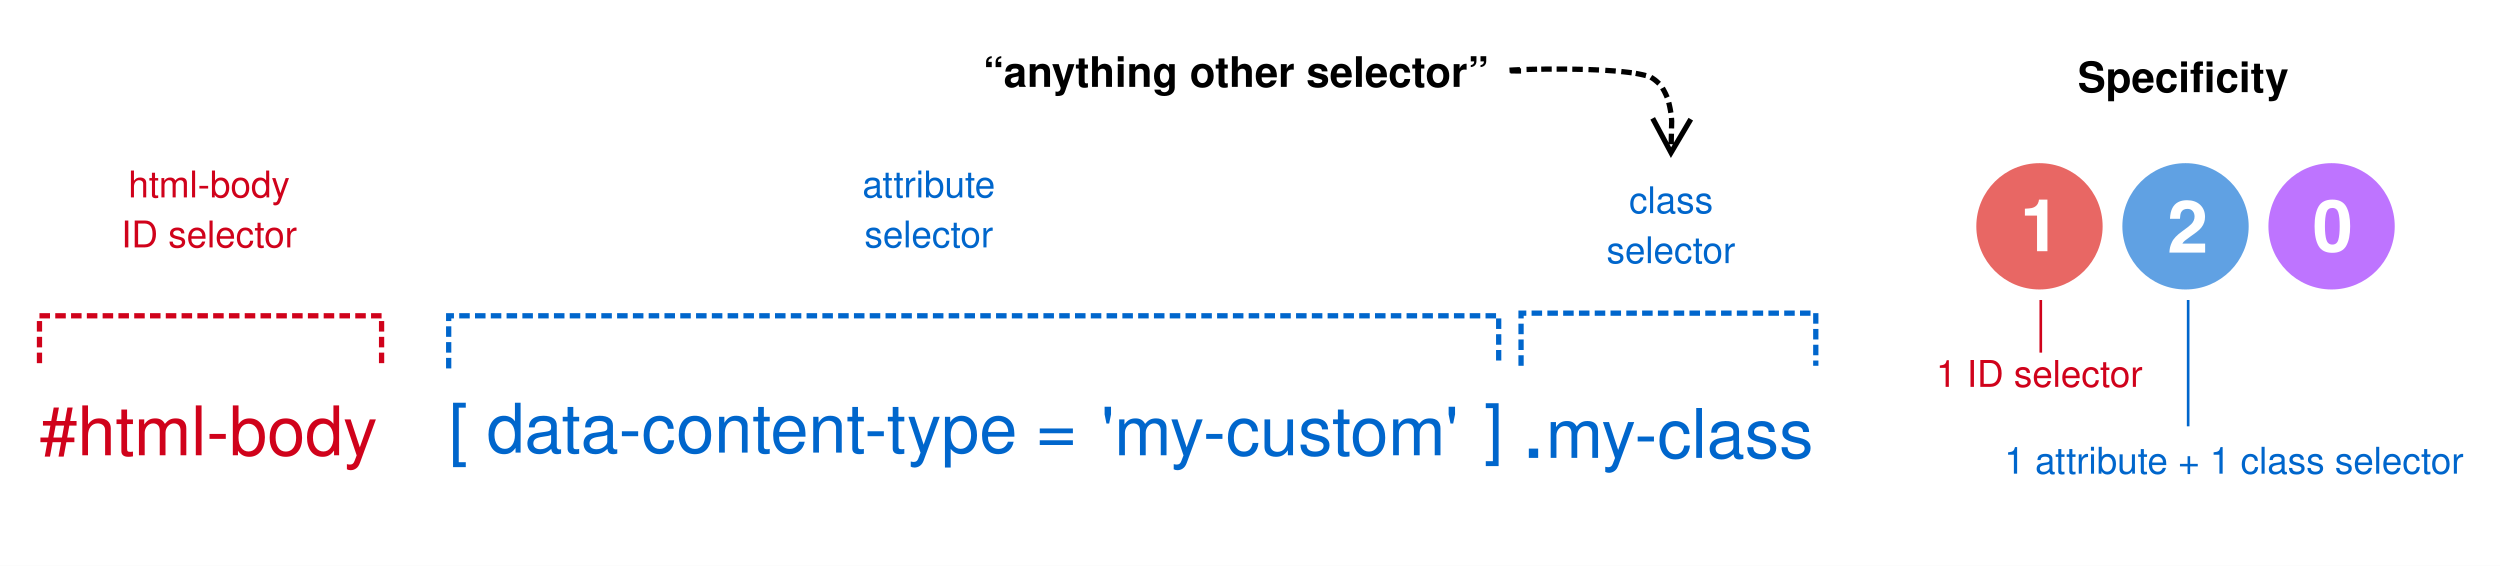
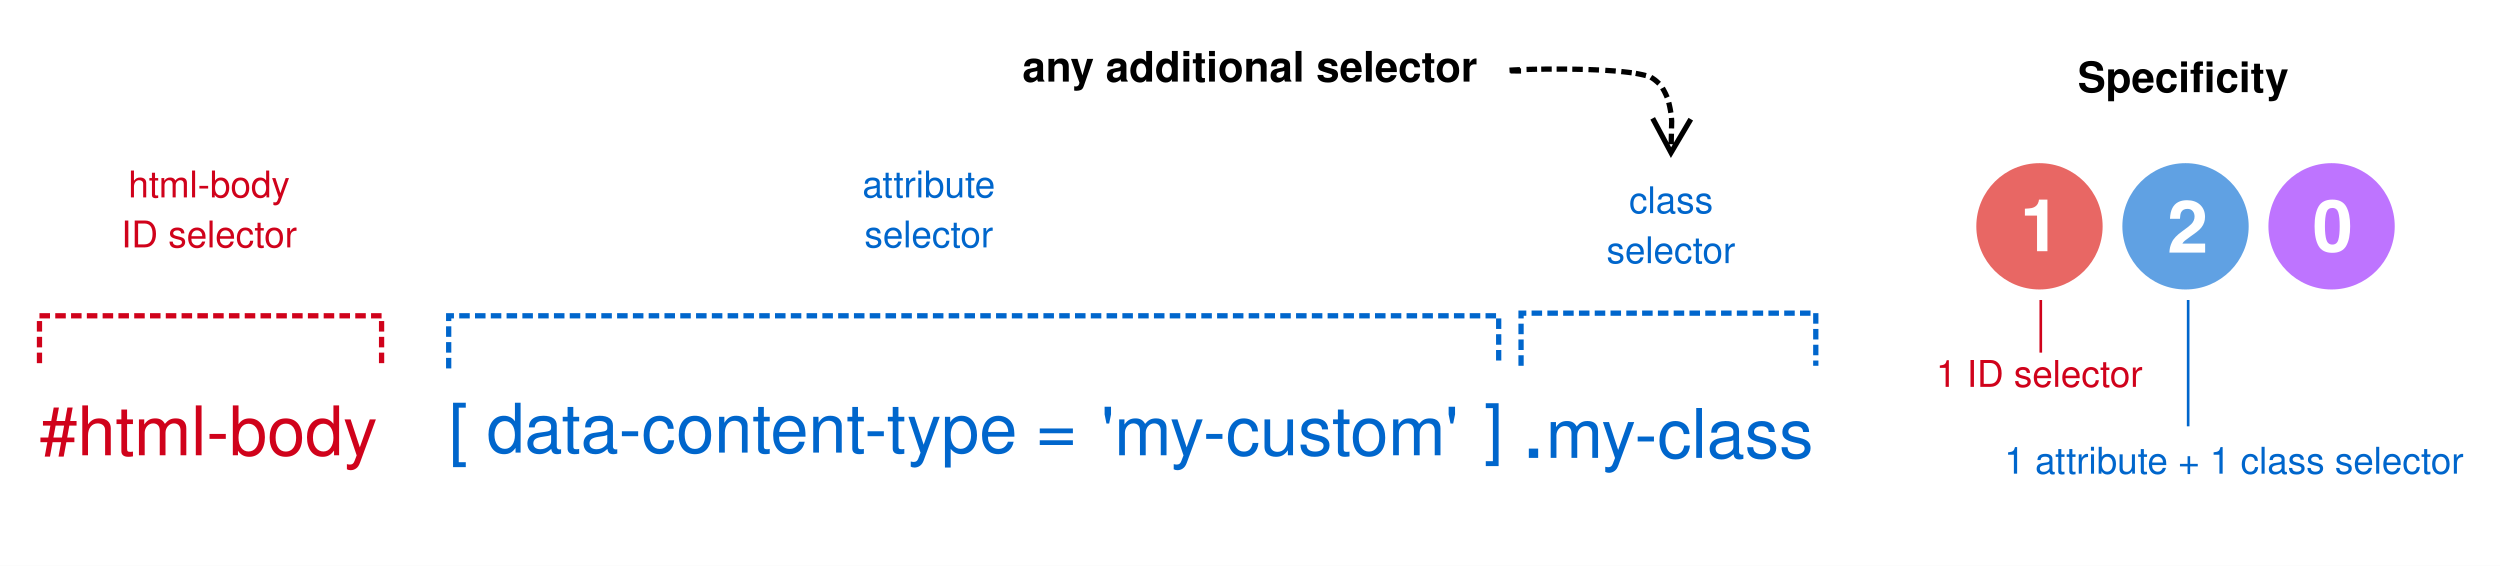
<svg xmlns="http://www.w3.org/2000/svg" width="950" height="215" viewBox="0 0 950 215">
  <g fill="none" fill-rule="evenodd">
    <rect width="950" height="215" fill="#FFF" />
    <text fill="#D0021B" font-family="Helvetica" font-size="26">
      <tspan x="15" y="173">#html-body</tspan>
    </text>
    <text fill="#06C" font-family="Helvetica" font-size="26">
      <tspan x="170.5" y="172">[ data-content-type =</tspan>
    </text>
    <text fill="#06C" font-family="Helvetica" font-size="26">
      <tspan x="418.5" y="173">'my-custom'</tspan>
    </text>
    <path stroke="#D0021B" stroke-dasharray="2 4" stroke-linecap="square" stroke-width="2" d="M15,137 L15,120 L145,120 L145,137" />
    <path stroke="#06C" stroke-dasharray="2 4" stroke-linecap="square" stroke-width="2" d="M170.5,139 L170.5,120 L569.5,120 L569.5,139" />
    <text fill="#D0021B" font-family="Helvetica" font-size="14">
      <tspan x="48.766" y="75">html-body</tspan>
      <tspan x="46.045" y="94">ID selector </tspan>
    </text>
    <text fill="#06C" font-family="Helvetica" font-size="14">
      <tspan x="327.707" y="75">attribute</tspan>
      <tspan x="328.49" y="94">selector </tspan>
    </text>
    <text fill="#000" font-family="Helvetica-Bold, Helvetica" font-size="16" font-weight="bold">
-       <tspan x="373.5" y="33">“anything other selector” </tspan>
+       <tspan x="388.5" y="31">any additional selector </tspan>
    </text>
    <text fill="#000" font-family="Helvetica-Bold, Helvetica" font-size="16" font-weight="bold">
      <tspan x="789.5" y="35">Specificity</tspan>
    </text>
    <g transform="translate(751 62)">
      <circle cx="24" cy="24" r="24" fill="#E86764" />
      <path fill="#FFF" fill-rule="nonzero" d="M18.462,19.931 L18.462,17.308 C19.678,17.254 20.53,17.172 21.017,17.064 C21.792,16.893 22.423,16.55 22.91,16.037 C23.244,15.685 23.496,15.216 23.667,14.63 C23.767,14.279 23.816,14.017 23.816,13.846 L27.021,13.846 L27.021,33.453 L23.072,33.453 L23.072,19.931 L18.462,19.931 Z" />
    </g>
    <text fill="#D0021B" font-family="Helvetica" font-size="14">
      <tspan x="735.707" y="147">1 ID selector </tspan>
    </text>
    <text fill="#06C" font-family="Helvetica" font-size="14">
      <tspan x="761.65" y="180">1 attribute + 1 class selector</tspan>
    </text>
    <line x1="775.5" x2="775.5" y1="114.5" y2="133.5" stroke="#D0021B" stroke-linecap="square" />
    <line x1="831.5" x2="831.5" y1="114.5" y2="161.5" stroke="#06C" stroke-linecap="square" />
    <polygon fill="#06C" fill-rule="nonzero" points="569.472 177.116 569.472 153.224 564.597 153.224 564.597 155.09 567.301 155.09 567.301 175.25 564.597 175.25 564.597 177.116" />
    <path fill="#FFF" fill-rule="nonzero" d="M833.096 97.5L833.096 77.676 829.855 77.676C829.855 77.849 829.805 78.113 829.705 78.469 829.532 79.061 829.277 79.535 828.939 79.891 828.447 80.41 827.809 80.757 827.025 80.93 826.533 81.039 825.672 81.121 824.441 81.176L824.441 81.176 824.441 83.828 829.104 83.828 829.104 97.5 833.096 97.5zM888.596 97.5L888.596 77.676 885.355 77.676C885.355 77.849 885.305 78.113 885.205 78.469 885.032 79.061 884.777 79.535 884.439 79.891 883.947 80.41 883.309 80.757 882.525 80.93 882.033 81.039 881.172 81.121 879.941 81.176L879.941 81.176 879.941 83.828 884.604 83.828 884.604 97.5 888.596 97.5z" />
    <path fill="#000" fill-rule="nonzero" d="M628.902,44.502 L629.374,45.384 L634.065,54.159 L634.074,53.779 L634.117,51.78 L634.138,50.78 L636.138,50.823 L636.116,51.822 L636.073,53.822 L636.065,54.202 L641.128,45.635 L641.637,44.775 L643.359,45.792 L642.85,46.653 L635.845,58.506 L634.94,60.036 L634.102,58.469 L627.61,46.327 L627.139,45.445 L628.902,44.502 Z M634.4,54.785 L635.027,55.958 L635.703,54.814 L634.4,54.785 Z M636.149,44.732 L636.221,45.73 C636.228,45.826 636.229,45.842 636.235,45.963 L636.24,46.05 L636.202,47.823 L636.18,48.823 L634.181,48.78 L634.202,47.781 L634.242,46.096 C634.24,46.068 634.239,46.047 634.238,46.03 L634.231,45.94 L634.227,45.875 L634.154,44.877 L636.149,44.732 Z M635.098,38.704 L635.329,39.676 C635.432,40.11 635.528,40.554 635.615,41.008 L635.741,41.699 L635.91,42.684 L633.939,43.023 L633.77,42.037 C633.695,41.599 633.612,41.172 633.523,40.755 L633.384,40.139 L633.152,39.167 L635.098,38.704 Z M632.6,32.94 L633.097,33.807 C633.353,34.253 633.593,34.72 633.818,35.207 L634.038,35.701 L634.433,36.62 L632.595,37.409 L632.2,36.49 C632.008,36.041 631.802,35.612 631.584,35.203 L631.362,34.801 L630.865,33.934 L632.6,32.94 Z M627.873,28.5 L628.71,29.046 C629.194,29.362 629.656,29.711 630.095,30.093 L630.419,30.385 L631.151,31.066 L629.789,32.53 L629.057,31.849 C628.719,31.534 628.364,31.244 627.994,30.979 L627.617,30.721 L626.78,30.175 L627.873,28.5 Z M621.751,26.901 L622.734,27.085 C623.313,27.193 623.859,27.306 624.369,27.424 L624.745,27.514 L625.716,27.753 L625.239,29.695 L624.268,29.456 C623.806,29.343 623.308,29.234 622.774,29.129 L622.367,29.051 L621.384,28.867 L621.751,26.901 Z M616.195,26.197 L617.189,26.303 C617.653,26.353 618.105,26.404 618.545,26.457 L619.197,26.538 L620.189,26.666 L619.934,28.649 L618.942,28.522 C618.524,28.468 618.093,28.416 617.65,28.366 L616.977,28.292 L615.982,28.186 L616.195,26.197 Z M610.063,25.728 L611.061,25.792 C611.518,25.821 611.967,25.852 612.41,25.884 L613.068,25.932 L614.065,26.007 L613.914,28.002 L612.917,27.926 C612.487,27.894 612.05,27.863 611.605,27.832 L610.933,27.788 L609.935,27.724 L610.063,25.728 Z M577.556,25.476 L577.576,25.959 L578,25.96 L578,27.96 L576.623,27.959 C576.132,27.959 575.684,27.956 575.281,27.952 L574.988,27.948 L573.988,27.935 L573.991,27.657 L573.665,27.677 L573.544,25.681 L574.542,25.621 C575.016,25.592 575.566,25.563 576.18,25.535 L576.557,25.519 L577.556,25.476 Z M603.659,25.438 L604.658,25.475 L605.668,25.514 L605.668,25.514 L606.664,25.556 L607.663,25.6 L607.575,27.598 L606.576,27.554 L605.588,27.512 L605.588,27.512 L604.584,27.474 L603.585,27.437 L603.659,25.438 Z M584.067,25.307 L584.106,27.307 L583.107,27.326 C582.652,27.335 582.205,27.344 581.765,27.355 L581.111,27.37 L580.112,27.395 L580.062,25.396 L581.062,25.371 C581.496,25.36 581.938,25.35 582.388,25.34 L583.068,25.326 L584.067,25.307 Z M597.483,25.291 L598.483,25.309 L599.49,25.328 L599.49,25.328 L600.488,25.35 L601.488,25.374 L601.441,27.373 L600.441,27.35 L599.449,27.328 L599.449,27.328 L598.448,27.309 L597.448,27.291 L597.483,25.291 Z M589.649,25.249 L589.662,27.249 L588.662,27.256 L587.661,27.263 L587.661,27.263 L586.667,27.272 L585.667,27.283 L585.646,25.283 L586.646,25.273 L587.644,25.263 L587.644,25.263 L588.649,25.256 L589.649,25.249 Z M591.517,25.246 L592.517,25.249 L593.521,25.253 L593.521,25.253 L594.523,25.259 L595.523,25.267 L595.507,27.267 L594.507,27.259 L593.511,27.253 L593.511,27.253 L592.512,27.249 L591.512,27.246 L591.517,25.246 Z" />
    <g transform="translate(862 62)">
      <circle cx="24" cy="24" r="24" fill="#BE74FF" />
      <path fill="#FFF" fill-rule="nonzero" d="M21.473,23.974 C21.473,26.227 21.658,27.951 22.028,29.146 C22.397,30.34 23.154,30.938 24.299,30.938 C25.444,30.938 26.195,30.34 26.551,29.146 C26.907,27.951 27.085,26.227 27.085,23.974 C27.085,21.612 26.907,19.863 26.551,18.727 C26.195,17.592 25.444,17.024 24.299,17.024 C23.154,17.024 22.397,17.592 22.028,18.727 C21.658,19.863 21.473,21.612 21.473,23.974 Z M24.299,13.846 C26.796,13.846 28.547,14.725 29.552,16.483 C30.558,18.241 31.06,20.738 31.06,23.974 C31.06,27.21 30.558,29.703 29.552,31.451 C28.547,33.2 26.796,34.075 24.299,34.075 C21.802,34.075 20.051,33.2 19.046,31.451 C18.041,29.703 17.538,27.21 17.538,23.974 C17.538,20.738 18.041,18.241 19.046,16.483 C20.051,14.725 21.802,13.846 24.299,13.846 Z" />
    </g>
    <g transform="translate(806.5 62)">
      <circle cx="24" cy="24" r="24" fill="#60A1E3" />
      <path fill="#FFF" fill-rule="nonzero" d="M31.451,34 L31.451,30.568 L22.797,30.568 C23.043,30.158 23.346,29.798 23.706,29.488 C24.066,29.178 24.734,28.677 25.709,27.984 L25.709,27.984 L27.268,26.877 C28.58,25.947 29.523,25.104 30.098,24.348 C30.973,23.208 31.41,21.905 31.41,20.438 C31.41,18.523 30.79,16.985 29.551,15.823 C28.311,14.661 26.643,14.08 24.547,14.08 C21.895,14.08 20.049,15.069 19.01,17.047 C18.463,18.086 18.158,19.449 18.094,21.135 L18.094,21.135 L21.881,21.135 C21.926,20.023 22.072,19.212 22.318,18.701 C22.747,17.817 23.553,17.375 24.738,17.375 C25.604,17.375 26.27,17.653 26.734,18.209 C27.199,18.765 27.432,19.462 27.432,20.301 C27.432,21.331 27.026,22.279 26.215,23.145 C25.686,23.701 24.524,24.621 22.729,25.906 C20.66,27.383 19.347,28.782 18.791,30.104 C18.217,31.279 17.911,32.578 17.875,34 L17.875,34 L31.451,34 Z" />
    </g>
    <text fill="#06C" font-family="Helvetica" font-size="34">
      <tspan x="578" y="174">.</tspan>
      <tspan x="587.446" y="174" font-size="26">my-class</tspan>
    </text>
    <path stroke="#06C" stroke-dasharray="2 4" stroke-linecap="square" stroke-width="2" d="M578,138 L578,119 L690,119 L690,138" />
    <text fill="#06C" font-family="Helvetica" font-size="14">
      <tspan x="619.052" y="81">class</tspan>
      <tspan x="610.49" y="100">selector </tspan>
    </text>
  </g>
</svg>
